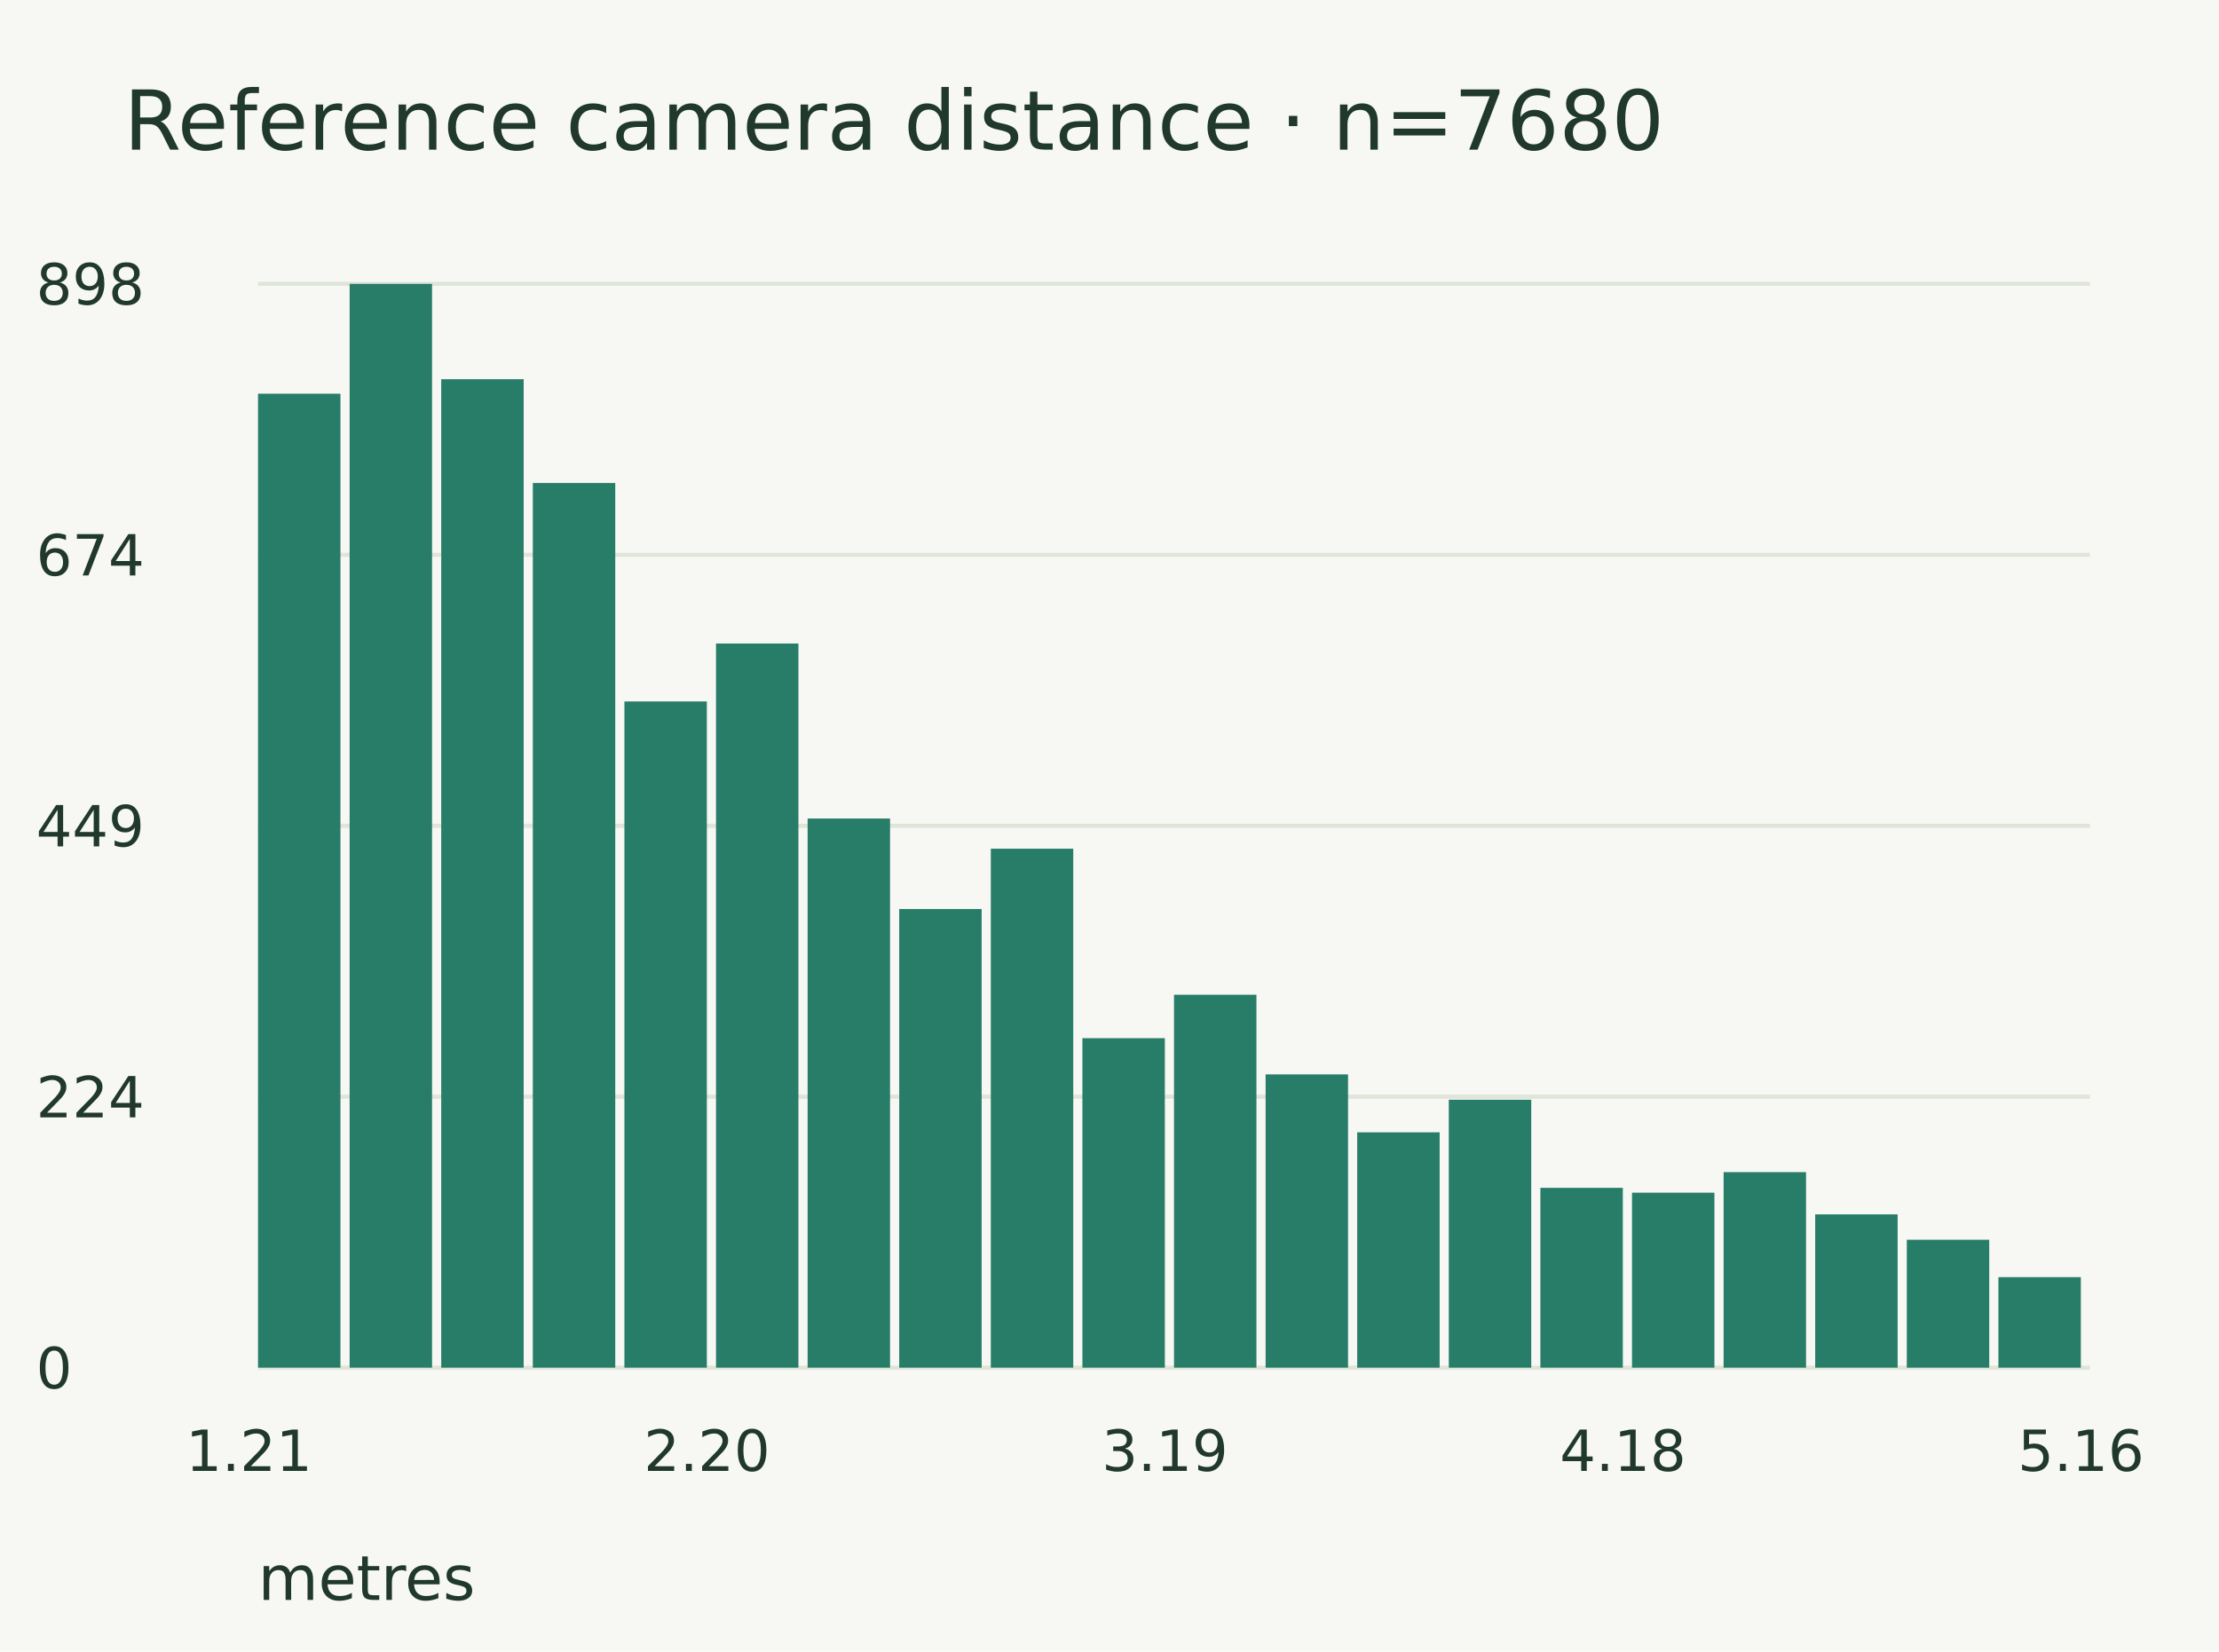
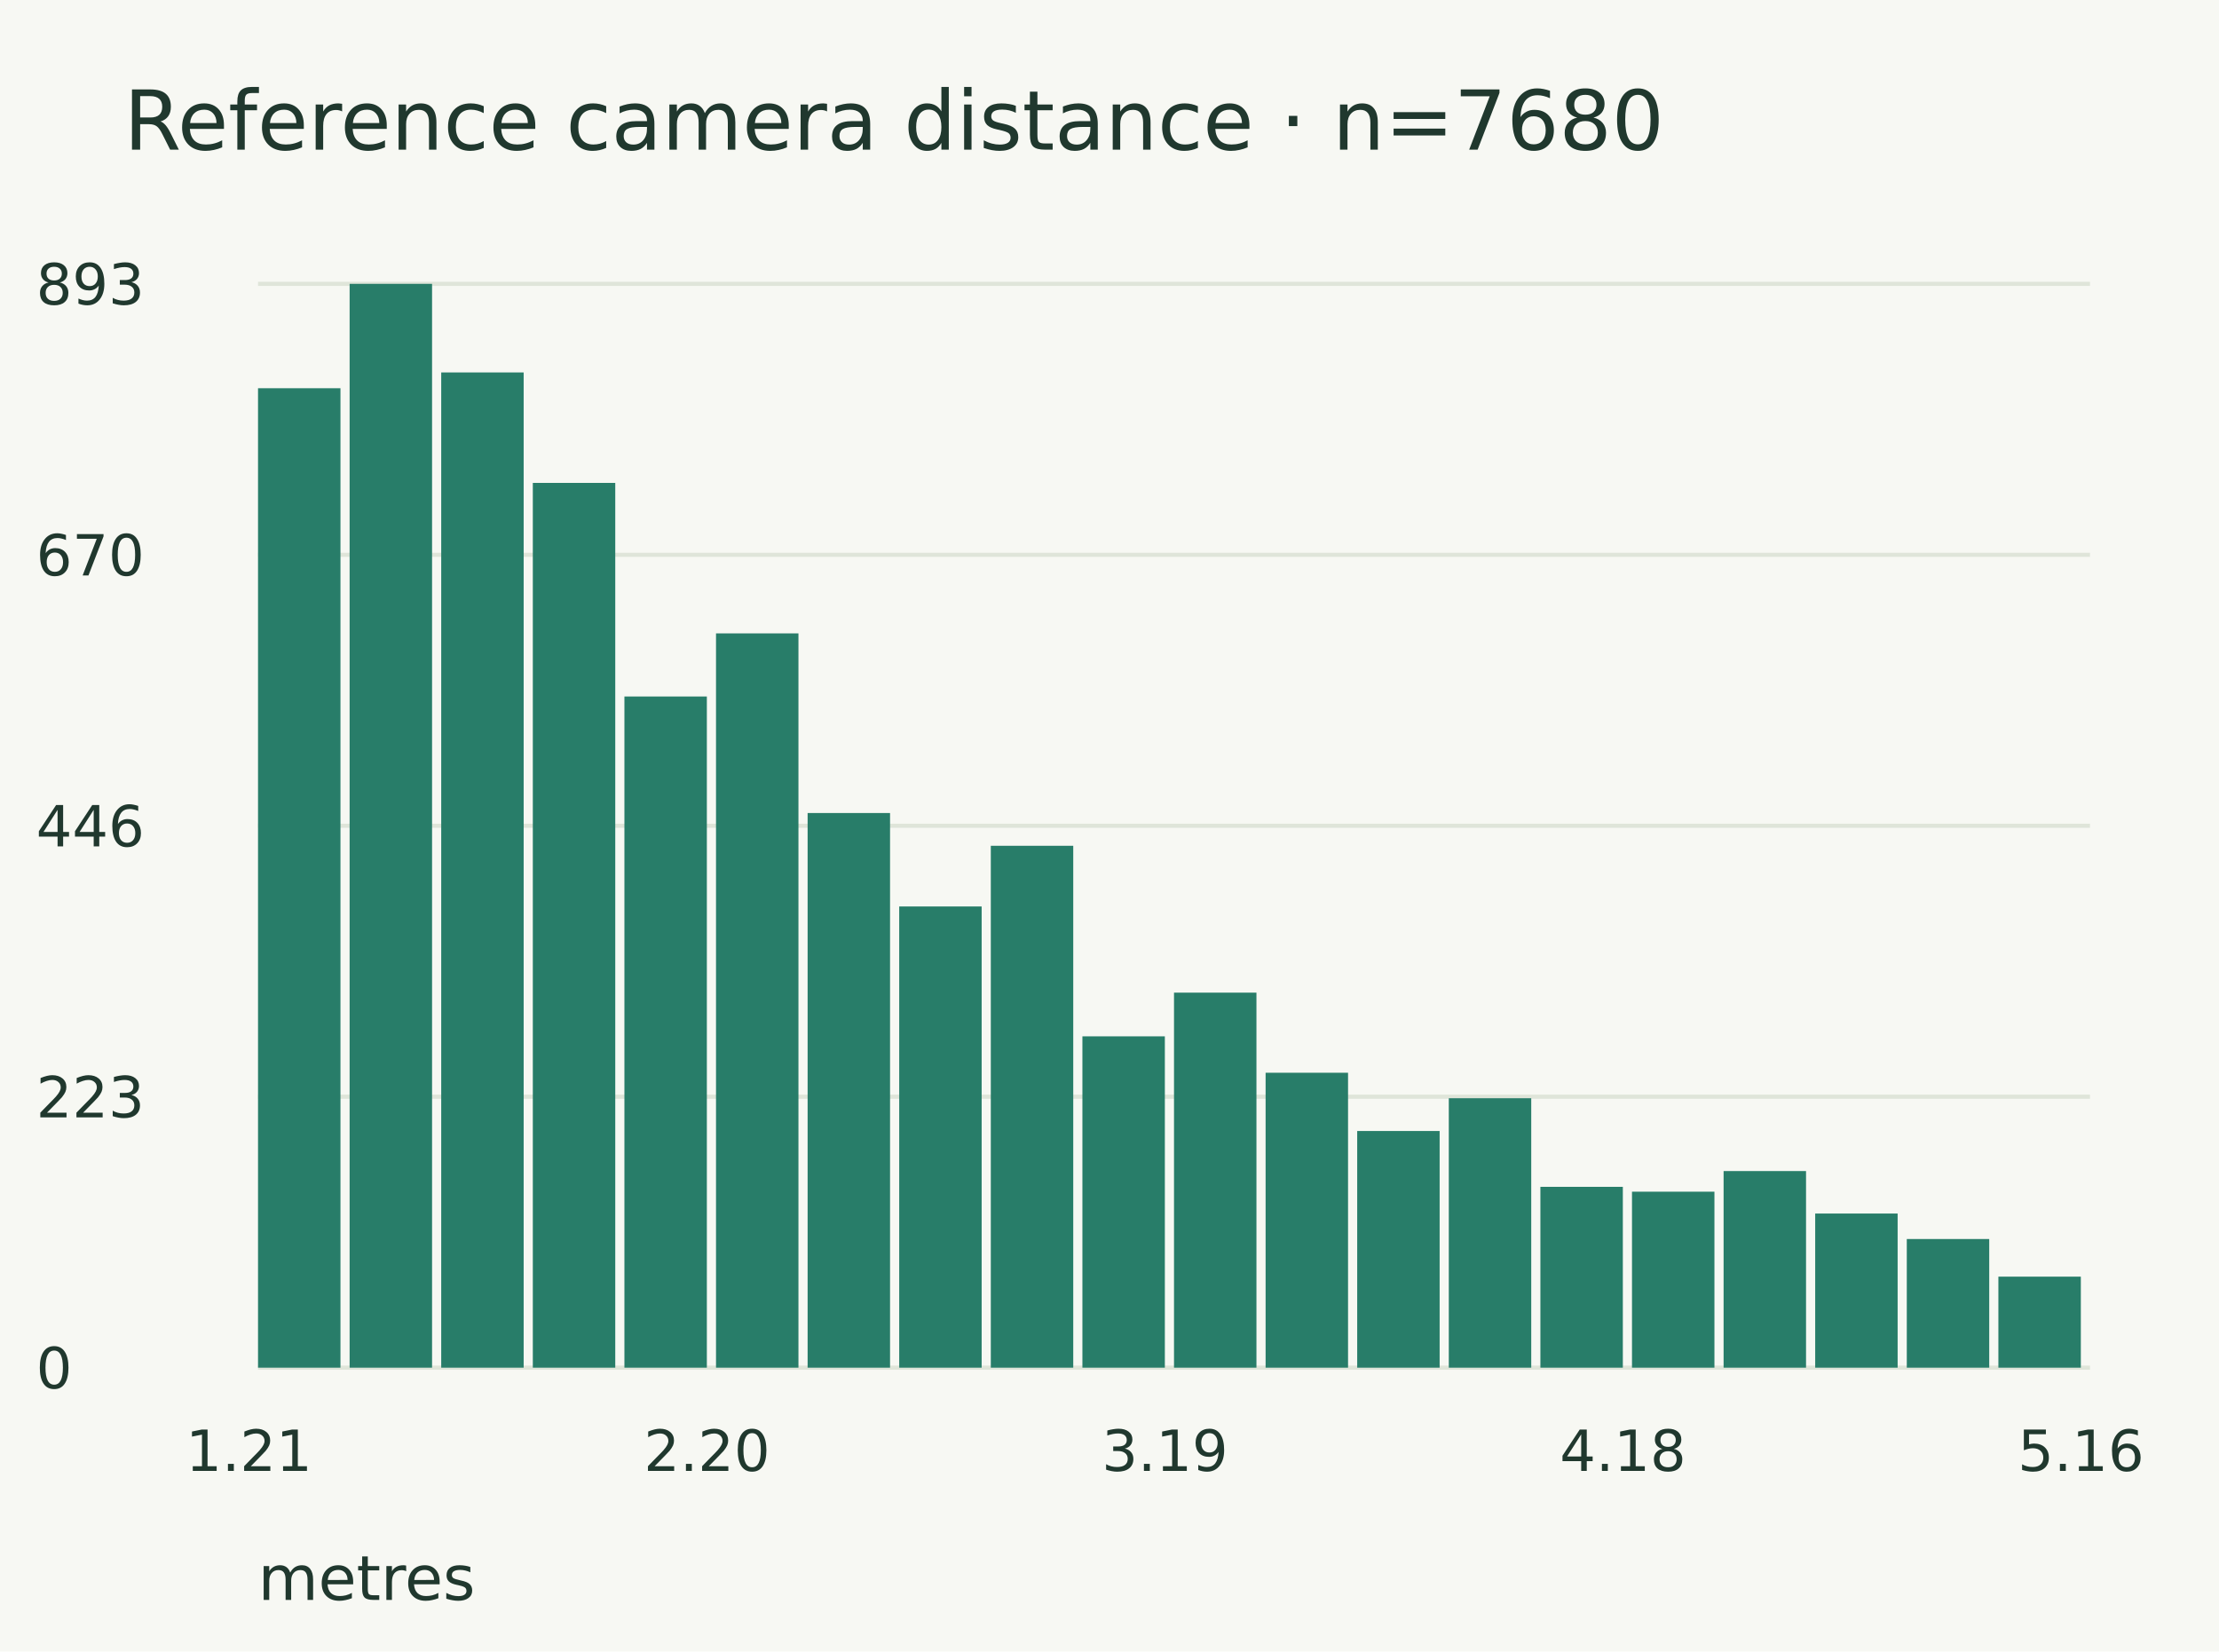
<svg xmlns="http://www.w3.org/2000/svg" width="430" height="320" viewBox="0 0 430 320">
  <rect width="100%" height="100%" fill="#f7f8f3" />
  <g font-family="DejaVu Sans" fill="#20382e">
    <text x="24.000" y="29.000" font-size="16">Reference camera distance · n=7680</text>
    <path d="M50.000,55.000 L405.000,55.000" stroke="#dfe5d9" stroke-width="0.8" fill="none" />
-     <text x="7.000" y="59.000" font-size="11">898</text>
+     <text x="7.000" y="59.000" font-size="11">893</text>
    <path d="M50.000,107.500 L405.000,107.500" stroke="#dfe5d9" stroke-width="0.8" fill="none" />
-     <text x="7.000" y="111.500" font-size="11">674</text>
+     <text x="7.000" y="111.500" font-size="11">670</text>
    <path d="M50.000,160.000 L405.000,160.000" stroke="#dfe5d9" stroke-width="0.8" fill="none" />
-     <text x="7.000" y="164.000" font-size="11">449</text>
+     <text x="7.000" y="164.000" font-size="11">446</text>
    <path d="M50.000,212.500 L405.000,212.500" stroke="#dfe5d9" stroke-width="0.8" fill="none" />
-     <text x="7.000" y="216.500" font-size="11">224</text>
+     <text x="7.000" y="216.500" font-size="11">223</text>
    <path d="M50.000,265.000 L405.000,265.000" stroke="#dfe5d9" stroke-width="0.8" fill="none" />
    <text x="7.000" y="269.000" font-size="11">0</text>
-     <rect x="50" y="76.281" width="15.975" height="188.719" fill="#287d69" />
+     <rect x="50" y="75.224" width="15.975" height="189.776" fill="#287d69" />
    <rect x="67.75" y="55" width="15.975" height="210" fill="#287d69" />
-     <rect x="85.5" y="73.474" width="15.975" height="191.526" fill="#287d69" />
-     <rect x="103.25" y="93.586" width="15.975" height="171.414" fill="#287d69" />
-     <rect x="121" y="135.913" width="15.975" height="129.087" fill="#287d69" />
-     <rect x="138.75" y="124.688" width="15.975" height="140.312" fill="#287d69" />
-     <rect x="156.5" y="158.597" width="15.975" height="106.403" fill="#287d69" />
-     <rect x="174.25" y="176.136" width="15.975" height="88.864" fill="#287d69" />
-     <rect x="192" y="164.443" width="15.975" height="100.557" fill="#287d69" />
-     <rect x="209.75" y="201.158" width="15.975" height="63.842" fill="#287d69" />
-     <rect x="227.5" y="192.739" width="15.975" height="72.261" fill="#287d69" />
-     <rect x="245.25" y="208.174" width="15.975" height="56.826" fill="#287d69" />
-     <rect x="263" y="219.399" width="15.975" height="45.601" fill="#287d69" />
-     <rect x="280.75" y="213.085" width="15.975" height="51.915" fill="#287d69" />
-     <rect x="298.5" y="230.156" width="15.975" height="34.844" fill="#287d69" />
-     <rect x="316.25" y="231.091" width="15.975" height="33.909" fill="#287d69" />
-     <rect x="334" y="227.116" width="15.975" height="37.884" fill="#287d69" />
-     <rect x="351.75" y="235.301" width="15.975" height="29.699" fill="#287d69" />
-     <rect x="369.5" y="240.212" width="15.975" height="24.788" fill="#287d69" />
-     <rect x="387.25" y="247.461" width="15.975" height="17.539" fill="#287d69" />
+     <rect x="85.5" y="72.167" width="15.975" height="192.833" fill="#287d69" />
+     <rect x="103.25" y="93.567" width="15.975" height="171.433" fill="#287d69" />
+     <rect x="121" y="134.955" width="15.975" height="130.045" fill="#287d69" />
+     <rect x="138.75" y="122.727" width="15.975" height="142.273" fill="#287d69" />
+     <rect x="156.5" y="157.531" width="15.975" height="107.469" fill="#287d69" />
+     <rect x="174.25" y="175.638" width="15.975" height="89.362" fill="#287d69" />
+     <rect x="192" y="163.88" width="15.975" height="101.12" fill="#287d69" />
+     <rect x="209.75" y="200.801" width="15.975" height="64.199" fill="#287d69" />
+     <rect x="227.5" y="192.335" width="15.975" height="72.665" fill="#287d69" />
+     <rect x="245.25" y="207.856" width="15.975" height="57.144" fill="#287d69" />
+     <rect x="263" y="219.143" width="15.975" height="45.857" fill="#287d69" />
+     <rect x="280.75" y="212.794" width="15.975" height="52.206" fill="#287d69" />
+     <rect x="298.5" y="229.961" width="15.975" height="35.039" fill="#287d69" />
+     <rect x="316.25" y="230.901" width="15.975" height="34.099" fill="#287d69" />
+     <rect x="334" y="226.904" width="15.975" height="38.096" fill="#287d69" />
+     <rect x="351.75" y="235.134" width="15.975" height="29.866" fill="#287d69" />
+     <rect x="369.5" y="240.073" width="15.975" height="24.927" fill="#287d69" />
+     <rect x="387.25" y="247.363" width="15.975" height="17.637" fill="#287d69" />
    <text x="36.000" y="285.000" font-size="11">1.21</text>
    <text x="124.750" y="285.000" font-size="11">2.20</text>
    <text x="213.500" y="285.000" font-size="11">3.19</text>
    <text x="302.250" y="285.000" font-size="11">4.18</text>
    <text x="391.000" y="285.000" font-size="11">5.16</text>
    <text x="50.000" y="310.000" font-size="12">metres</text>
  </g>
</svg>
